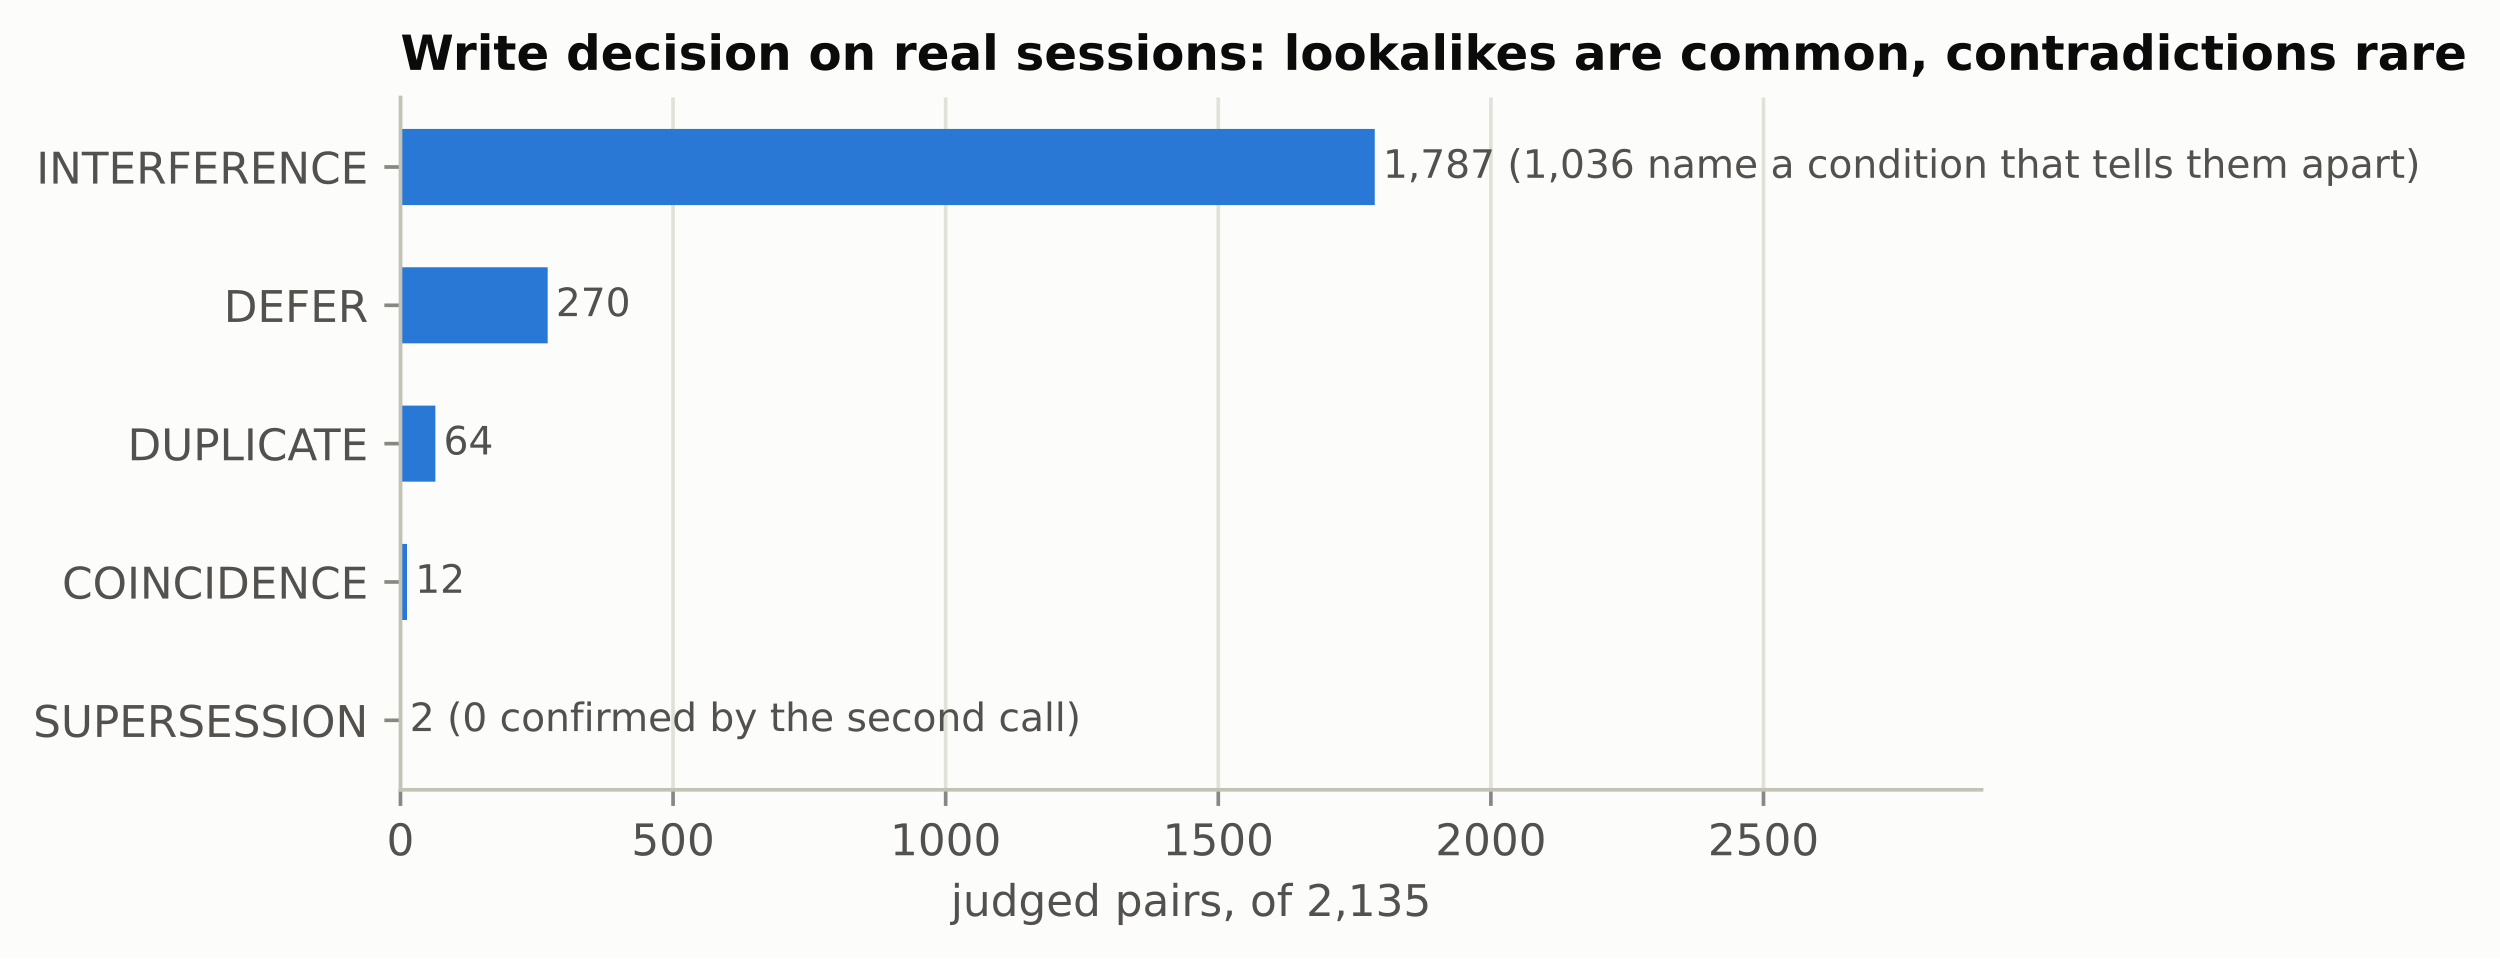
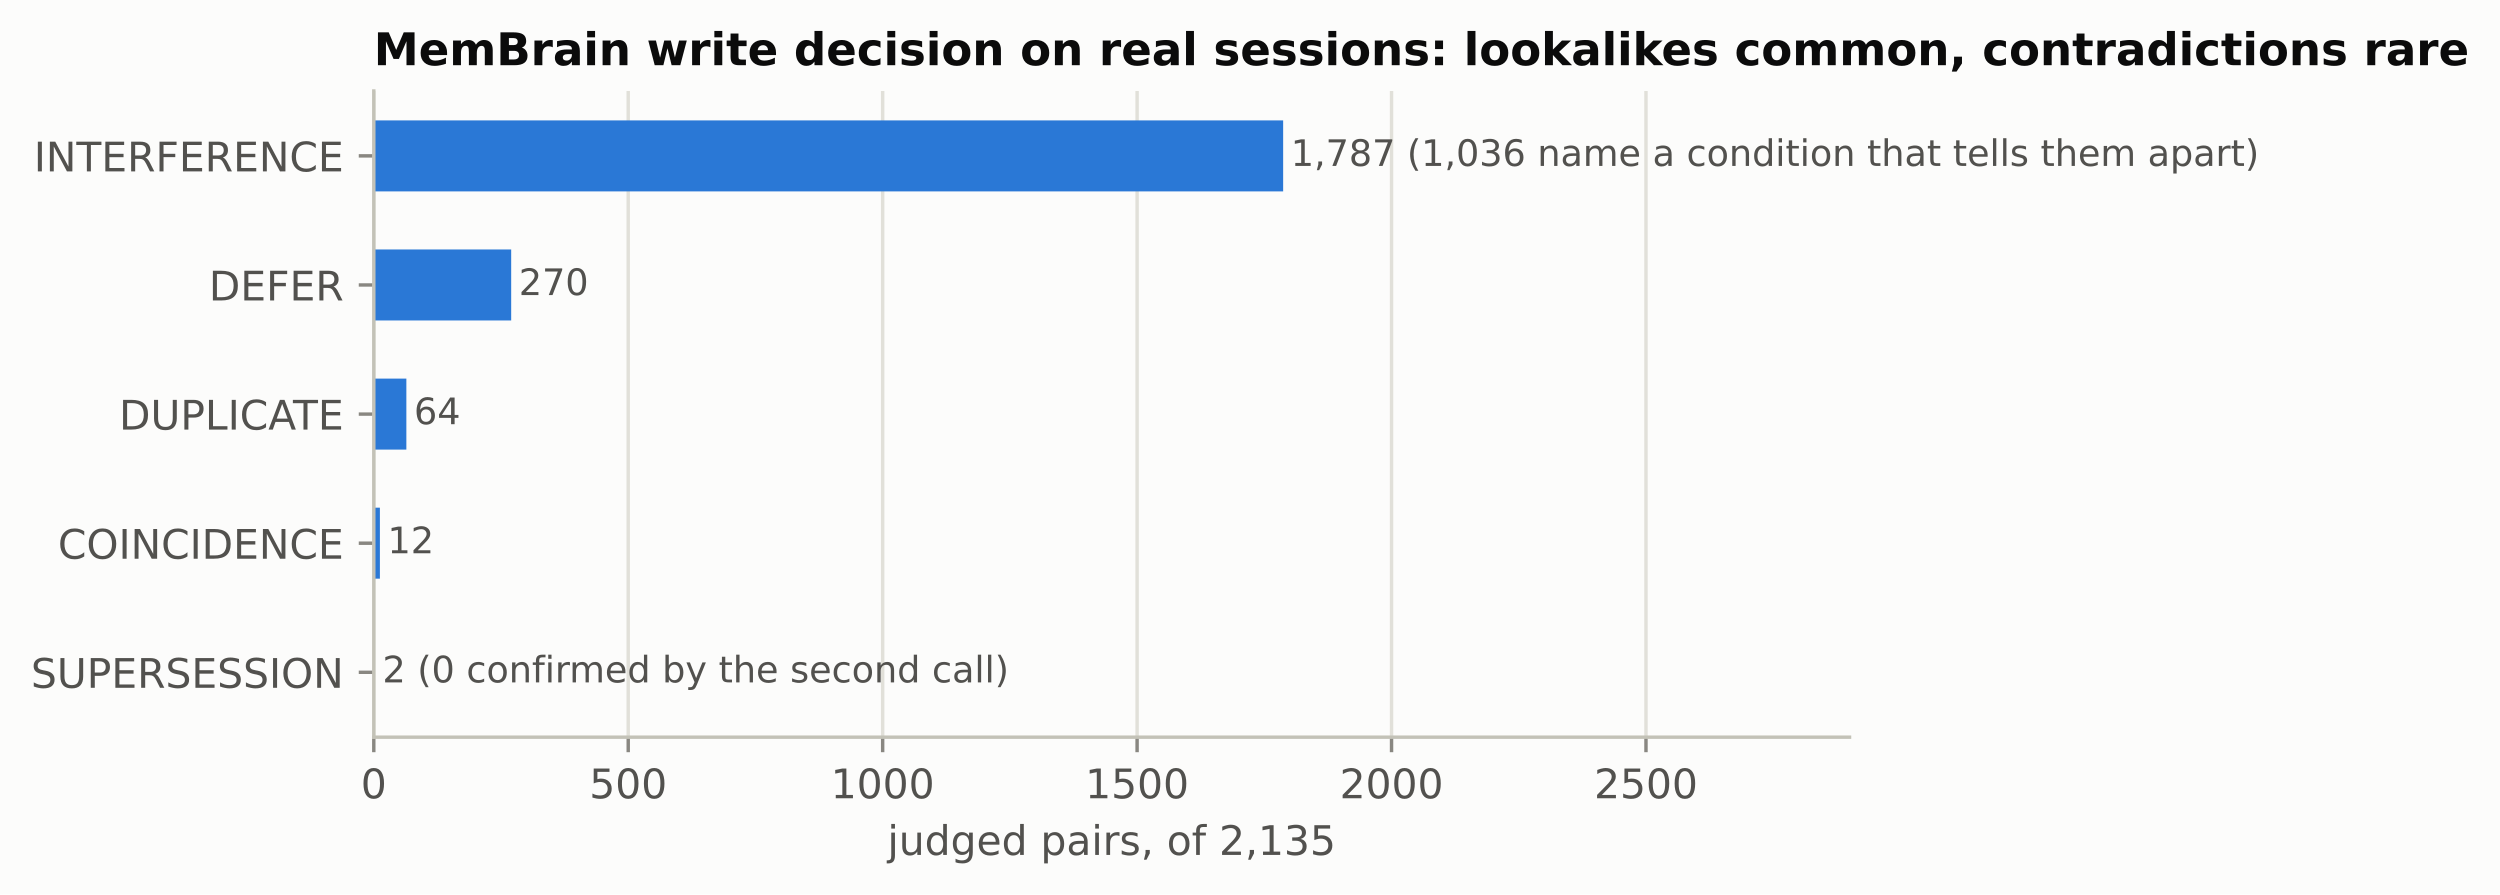
- <svg xmlns="http://www.w3.org/2000/svg" xmlns:xlink="http://www.w3.org/1999/xlink" width="543.101pt" height="208.167pt" viewBox="0 0 543.101 208.167" version="1.1">
+ <svg xmlns="http://www.w3.org/2000/svg" xmlns:xlink="http://www.w3.org/1999/xlink" width="581.872pt" height="208.167pt" viewBox="0 0 581.872 208.167" version="1.1">
  <defs>
    <style type="text/css">*{stroke-linejoin: round; stroke-linecap: butt}</style>
  </defs>
  <g id="figure_1">
    <g id="patch_1">
-       <path d="M 0 208.167  L 543.101 208.167  L 543.101 0  L 0 0  z " style="fill: #fcfcfb" />
+       <path d="M 0 208.167  L 581.872 208.167  L 581.872 0  L 0 0  z " style="fill: #fcfcfb" />
    </g>
    <g id="axes_1">
      <g id="patch_2">
        <path d="M 87 171.578  L 430.474 171.578  L 430.474 21.178  L 87 21.178  z " style="fill: #fcfcfb" />
      </g>
      <g id="matplotlib.axis_1">
        <g id="xtick_1">
          <g id="line2d_1">
            <path d="M 87 171.578  L 87 21.178  " clip-path="url(#pafc258c99d)" style="fill: none; stroke: #e1e0d9; stroke-width: 0.8; stroke-linecap: square" />
          </g>
          <g id="line2d_2">
            <defs>
              <path id="md099b3040a" d="M 0 0  L 0 3.5  " style="stroke: #898781; stroke-width: 0.8" />
            </defs>
            <g>
              <use xlink:href="#md099b3040a" x="87" y="171.578" style="fill: #898781; stroke: #898781; stroke-width: 0.8" />
            </g>
          </g>
          <g id="text_1">
            <text style="fill: #52514e; font: 9.5px 'DejaVu Sans', 'Bitstream Vera Sans', 'Computer Modern Sans Serif', 'Lucida Grande', 'Verdana', 'Geneva', 'Lucid', 'Arial', 'Helvetica', 'Avant Garde', sans-serif; text-anchor: middle" x="87" y="185.797" transform="rotate(-0 86.99969 185.7969)">0</text>
          </g>
        </g>
        <g id="xtick_2">
          <g id="line2d_3">
            <path d="M 146.219 171.578  L 146.219 21.178  " clip-path="url(#pafc258c99d)" style="fill: none; stroke: #e1e0d9; stroke-width: 0.8; stroke-linecap: square" />
          </g>
          <g id="line2d_4">
            <g>
              <use xlink:href="#md099b3040a" x="146.219" y="171.578" style="fill: #898781; stroke: #898781; stroke-width: 0.8" />
            </g>
          </g>
          <g id="text_2">
            <text style="fill: #52514e; font: 9.5px 'DejaVu Sans', 'Bitstream Vera Sans', 'Computer Modern Sans Serif', 'Lucida Grande', 'Verdana', 'Geneva', 'Lucid', 'Arial', 'Helvetica', 'Avant Garde', sans-serif; text-anchor: middle" x="146.219" y="185.797" transform="rotate(-0 146.2195 185.7969)">500</text>
          </g>
        </g>
        <g id="xtick_3">
          <g id="line2d_5">
            <path d="M 205.439 171.578  L 205.439 21.178  " clip-path="url(#pafc258c99d)" style="fill: none; stroke: #e1e0d9; stroke-width: 0.8; stroke-linecap: square" />
          </g>
          <g id="line2d_6">
            <g>
              <use xlink:href="#md099b3040a" x="205.439" y="171.578" style="fill: #898781; stroke: #898781; stroke-width: 0.8" />
            </g>
          </g>
          <g id="text_3">
            <text style="fill: #52514e; font: 9.5px 'DejaVu Sans', 'Bitstream Vera Sans', 'Computer Modern Sans Serif', 'Lucida Grande', 'Verdana', 'Geneva', 'Lucid', 'Arial', 'Helvetica', 'Avant Garde', sans-serif; text-anchor: middle" x="205.439" y="185.797" transform="rotate(-0 205.4392 185.7969)">1000</text>
          </g>
        </g>
        <g id="xtick_4">
          <g id="line2d_7">
            <path d="M 264.659 171.578  L 264.659 21.178  " clip-path="url(#pafc258c99d)" style="fill: none; stroke: #e1e0d9; stroke-width: 0.8; stroke-linecap: square" />
          </g>
          <g id="line2d_8">
            <g>
              <use xlink:href="#md099b3040a" x="264.659" y="171.578" style="fill: #898781; stroke: #898781; stroke-width: 0.8" />
            </g>
          </g>
          <g id="text_4">
            <text style="fill: #52514e; font: 9.5px 'DejaVu Sans', 'Bitstream Vera Sans', 'Computer Modern Sans Serif', 'Lucida Grande', 'Verdana', 'Geneva', 'Lucid', 'Arial', 'Helvetica', 'Avant Garde', sans-serif; text-anchor: middle" x="264.659" y="185.797" transform="rotate(-0 264.659 185.7969)">1500</text>
          </g>
        </g>
        <g id="xtick_5">
          <g id="line2d_9">
            <path d="M 323.879 171.578  L 323.879 21.178  " clip-path="url(#pafc258c99d)" style="fill: none; stroke: #e1e0d9; stroke-width: 0.8; stroke-linecap: square" />
          </g>
          <g id="line2d_10">
            <g>
              <use xlink:href="#md099b3040a" x="323.879" y="171.578" style="fill: #898781; stroke: #898781; stroke-width: 0.8" />
            </g>
          </g>
          <g id="text_5">
            <text style="fill: #52514e; font: 9.5px 'DejaVu Sans', 'Bitstream Vera Sans', 'Computer Modern Sans Serif', 'Lucida Grande', 'Verdana', 'Geneva', 'Lucid', 'Arial', 'Helvetica', 'Avant Garde', sans-serif; text-anchor: middle" x="323.879" y="185.797" transform="rotate(-0 323.8788 185.7969)">2000</text>
          </g>
        </g>
        <g id="xtick_6">
          <g id="line2d_11">
            <path d="M 383.099 171.578  L 383.099 21.178  " clip-path="url(#pafc258c99d)" style="fill: none; stroke: #e1e0d9; stroke-width: 0.8; stroke-linecap: square" />
          </g>
          <g id="line2d_12">
            <g>
              <use xlink:href="#md099b3040a" x="383.099" y="171.578" style="fill: #898781; stroke: #898781; stroke-width: 0.8" />
            </g>
          </g>
          <g id="text_6">
            <text style="fill: #52514e; font: 9.5px 'DejaVu Sans', 'Bitstream Vera Sans', 'Computer Modern Sans Serif', 'Lucida Grande', 'Verdana', 'Geneva', 'Lucid', 'Arial', 'Helvetica', 'Avant Garde', sans-serif; text-anchor: middle" x="383.099" y="185.797" transform="rotate(-0 383.0985 185.7969)">2500</text>
          </g>
        </g>
        <g id="text_7">
          <text style="fill: #52514e; font: 9.5px 'DejaVu Sans', 'Bitstream Vera Sans', 'Computer Modern Sans Serif', 'Lucida Grande', 'Verdana', 'Geneva', 'Lucid', 'Arial', 'Helvetica', 'Avant Garde', sans-serif; text-anchor: middle" x="258.737" y="198.991" transform="rotate(-0 258.737 198.9911)">judged pairs, of 2,135</text>
        </g>
      </g>
      <g id="matplotlib.axis_2">
        <g id="ytick_1">
          <g id="line2d_13">
            <defs>
              <path id="m5dc6ab7f93" d="M 0 0  L -3.5 0  " style="stroke: #898781; stroke-width: 0.8" />
            </defs>
            <g>
              <use xlink:href="#m5dc6ab7f93" x="87" y="156.478" style="fill: #898781; stroke: #898781; stroke-width: 0.8" />
            </g>
          </g>
          <g id="text_8">
            <text style="fill: #52514e; font: 9.5px 'DejaVu Sans', 'Bitstream Vera Sans', 'Computer Modern Sans Serif', 'Lucida Grande', 'Verdana', 'Geneva', 'Lucid', 'Arial', 'Helvetica', 'Avant Garde', sans-serif; text-anchor: end" x="80" y="160.088" transform="rotate(-0 79.99969 160.0875)">SUPERSESSION</text>
          </g>
        </g>
        <g id="ytick_2">
          <g id="line2d_14">
            <g>
              <use xlink:href="#m5dc6ab7f93" x="87" y="126.428" style="fill: #898781; stroke: #898781; stroke-width: 0.8" />
            </g>
          </g>
          <g id="text_9">
            <text style="fill: #52514e; font: 9.5px 'DejaVu Sans', 'Bitstream Vera Sans', 'Computer Modern Sans Serif', 'Lucida Grande', 'Verdana', 'Geneva', 'Lucid', 'Arial', 'Helvetica', 'Avant Garde', sans-serif; text-anchor: end" x="80" y="130.038" transform="rotate(-0 79.99969 130.0376)">COINCIDENCE</text>
          </g>
        </g>
        <g id="ytick_3">
          <g id="line2d_15">
            <g>
              <use xlink:href="#m5dc6ab7f93" x="87" y="96.378" style="fill: #898781; stroke: #898781; stroke-width: 0.8" />
            </g>
          </g>
          <g id="text_10">
            <text style="fill: #52514e; font: 9.5px 'DejaVu Sans', 'Bitstream Vera Sans', 'Computer Modern Sans Serif', 'Lucida Grande', 'Verdana', 'Geneva', 'Lucid', 'Arial', 'Helvetica', 'Avant Garde', sans-serif; text-anchor: end" x="80" y="99.988" transform="rotate(-0 79.99969 99.98762)">DUPLICATE</text>
          </g>
        </g>
        <g id="ytick_4">
          <g id="line2d_16">
            <g>
              <use xlink:href="#m5dc6ab7f93" x="87" y="66.328" style="fill: #898781; stroke: #898781; stroke-width: 0.8" />
            </g>
          </g>
          <g id="text_11">
            <text style="fill: #52514e; font: 9.5px 'DejaVu Sans', 'Bitstream Vera Sans', 'Computer Modern Sans Serif', 'Lucida Grande', 'Verdana', 'Geneva', 'Lucid', 'Arial', 'Helvetica', 'Avant Garde', sans-serif; text-anchor: end" x="80" y="69.938" transform="rotate(-0 79.99969 69.93767)">DEFER</text>
          </g>
        </g>
        <g id="ytick_5">
          <g id="line2d_17">
            <g>
              <use xlink:href="#m5dc6ab7f93" x="87" y="36.278" style="fill: #898781; stroke: #898781; stroke-width: 0.8" />
            </g>
          </g>
          <g id="text_12">
            <text style="fill: #52514e; font: 9.5px 'DejaVu Sans', 'Bitstream Vera Sans', 'Computer Modern Sans Serif', 'Lucida Grande', 'Verdana', 'Geneva', 'Lucid', 'Arial', 'Helvetica', 'Avant Garde', sans-serif; text-anchor: end" x="80" y="39.888" transform="rotate(-0 79.99969 39.88772)">INTERFERENCE</text>
          </g>
        </g>
      </g>
      <g id="patch_3">
        <path d="M 87 164.742  L 87.237 164.742  L 87.237 148.215  L 87 148.215  z " clip-path="url(#pafc258c99d)" style="fill: #2a78d6" />
      </g>
      <g id="patch_4">
        <path d="M 87 134.692  L 88.421 134.692  L 88.421 118.165  L 87 118.165  z " clip-path="url(#pafc258c99d)" style="fill: #2a78d6" />
      </g>
      <g id="patch_5">
        <path d="M 87 104.642  L 94.58 104.642  L 94.58 88.115  L 87 88.115  z " clip-path="url(#pafc258c99d)" style="fill: #2a78d6" />
      </g>
      <g id="patch_6">
        <path d="M 87 74.592  L 118.978 74.592  L 118.978 58.065  L 87 58.065  z " clip-path="url(#pafc258c99d)" style="fill: #2a78d6" />
      </g>
      <g id="patch_7">
        <path d="M 87 44.542  L 298.651 44.542  L 298.651 28.015  L 87 28.015  z " clip-path="url(#pafc258c99d)" style="fill: #2a78d6" />
      </g>
      <g id="patch_8">
        <path d="M 87 171.578  L 87 21.178  " style="fill: none; stroke: #c3c2b7; stroke-width: 0.8; stroke-linejoin: miter; stroke-linecap: square" />
      </g>
      <g id="patch_9">
        <path d="M 87 171.578  L 430.474 171.578  " style="fill: none; stroke: #c3c2b7; stroke-width: 0.8; stroke-linejoin: miter; stroke-linecap: square" />
      </g>
      <g id="text_13">
        <text style="fill: #52514e; font: 8.5px 'DejaVu Sans', 'Bitstream Vera Sans', 'Computer Modern Sans Serif', 'Lucida Grande', 'Verdana', 'Geneva', 'Lucid', 'Arial', 'Helvetica', 'Avant Garde', sans-serif; text-anchor: start" x="89.013" y="158.824" transform="rotate(-0 89.01316 158.8237)">2 (0 confirmed by the second call)</text>
      </g>
      <g id="text_14">
        <text style="fill: #52514e; font: 8.5px 'DejaVu Sans', 'Bitstream Vera Sans', 'Computer Modern Sans Serif', 'Lucida Grande', 'Verdana', 'Geneva', 'Lucid', 'Arial', 'Helvetica', 'Avant Garde', sans-serif; text-anchor: start" x="90.198" y="128.774" transform="rotate(-0 90.19755 128.7738)">12</text>
      </g>
      <g id="text_15">
        <text style="fill: #52514e; font: 8.5px 'DejaVu Sans', 'Bitstream Vera Sans', 'Computer Modern Sans Serif', 'Lucida Grande', 'Verdana', 'Geneva', 'Lucid', 'Arial', 'Helvetica', 'Avant Garde', sans-serif; text-anchor: start" x="96.356" y="98.724" transform="rotate(-0 96.35641 98.72383)">64</text>
      </g>
      <g id="text_16">
        <text style="fill: #52514e; font: 8.5px 'DejaVu Sans', 'Bitstream Vera Sans', 'Computer Modern Sans Serif', 'Lucida Grande', 'Verdana', 'Geneva', 'Lucid', 'Arial', 'Helvetica', 'Avant Garde', sans-serif; text-anchor: start" x="120.755" y="68.674" transform="rotate(-0 120.755 68.67388)">270</text>
      </g>
      <g id="text_17">
        <text style="fill: #52514e; font: 8.5px 'DejaVu Sans', 'Bitstream Vera Sans', 'Computer Modern Sans Serif', 'Lucida Grande', 'Verdana', 'Geneva', 'Lucid', 'Arial', 'Helvetica', 'Avant Garde', sans-serif; text-anchor: start" x="300.428" y="38.624" transform="rotate(-0 300.4277 38.62393)">1,787 (1,036 name a condition that tells them apart)</text>
      </g>
      <g id="text_18">
-         <text style="fill: #0b0b0b; font: 700 10.5px 'DejaVu Sans', 'Bitstream Vera Sans', 'Computer Modern Sans Serif', 'Lucida Grande', 'Verdana', 'Geneva', 'Lucid', 'Arial', 'Helvetica', 'Avant Garde', sans-serif; text-anchor: start" x="87" y="15.178" transform="rotate(-0 86.99969 15.17836)">Write decision on real sessions: lookalikes are common, contradictions rare</text>
+         <text style="fill: #0b0b0b; font: 700 10.5px 'DejaVu Sans', 'Bitstream Vera Sans', 'Computer Modern Sans Serif', 'Lucida Grande', 'Verdana', 'Geneva', 'Lucid', 'Arial', 'Helvetica', 'Avant Garde', sans-serif; text-anchor: start" x="87" y="15.178" transform="rotate(-0 86.99969 15.17836)">MemBrain write decision on real sessions: lookalikes common, contradictions rare</text>
      </g>
    </g>
  </g>
  <defs>
    <clipPath id="pafc258c99d">
      <rect x="87" y="21.178" width="343.475" height="150.4" />
    </clipPath>
  </defs>
</svg>
